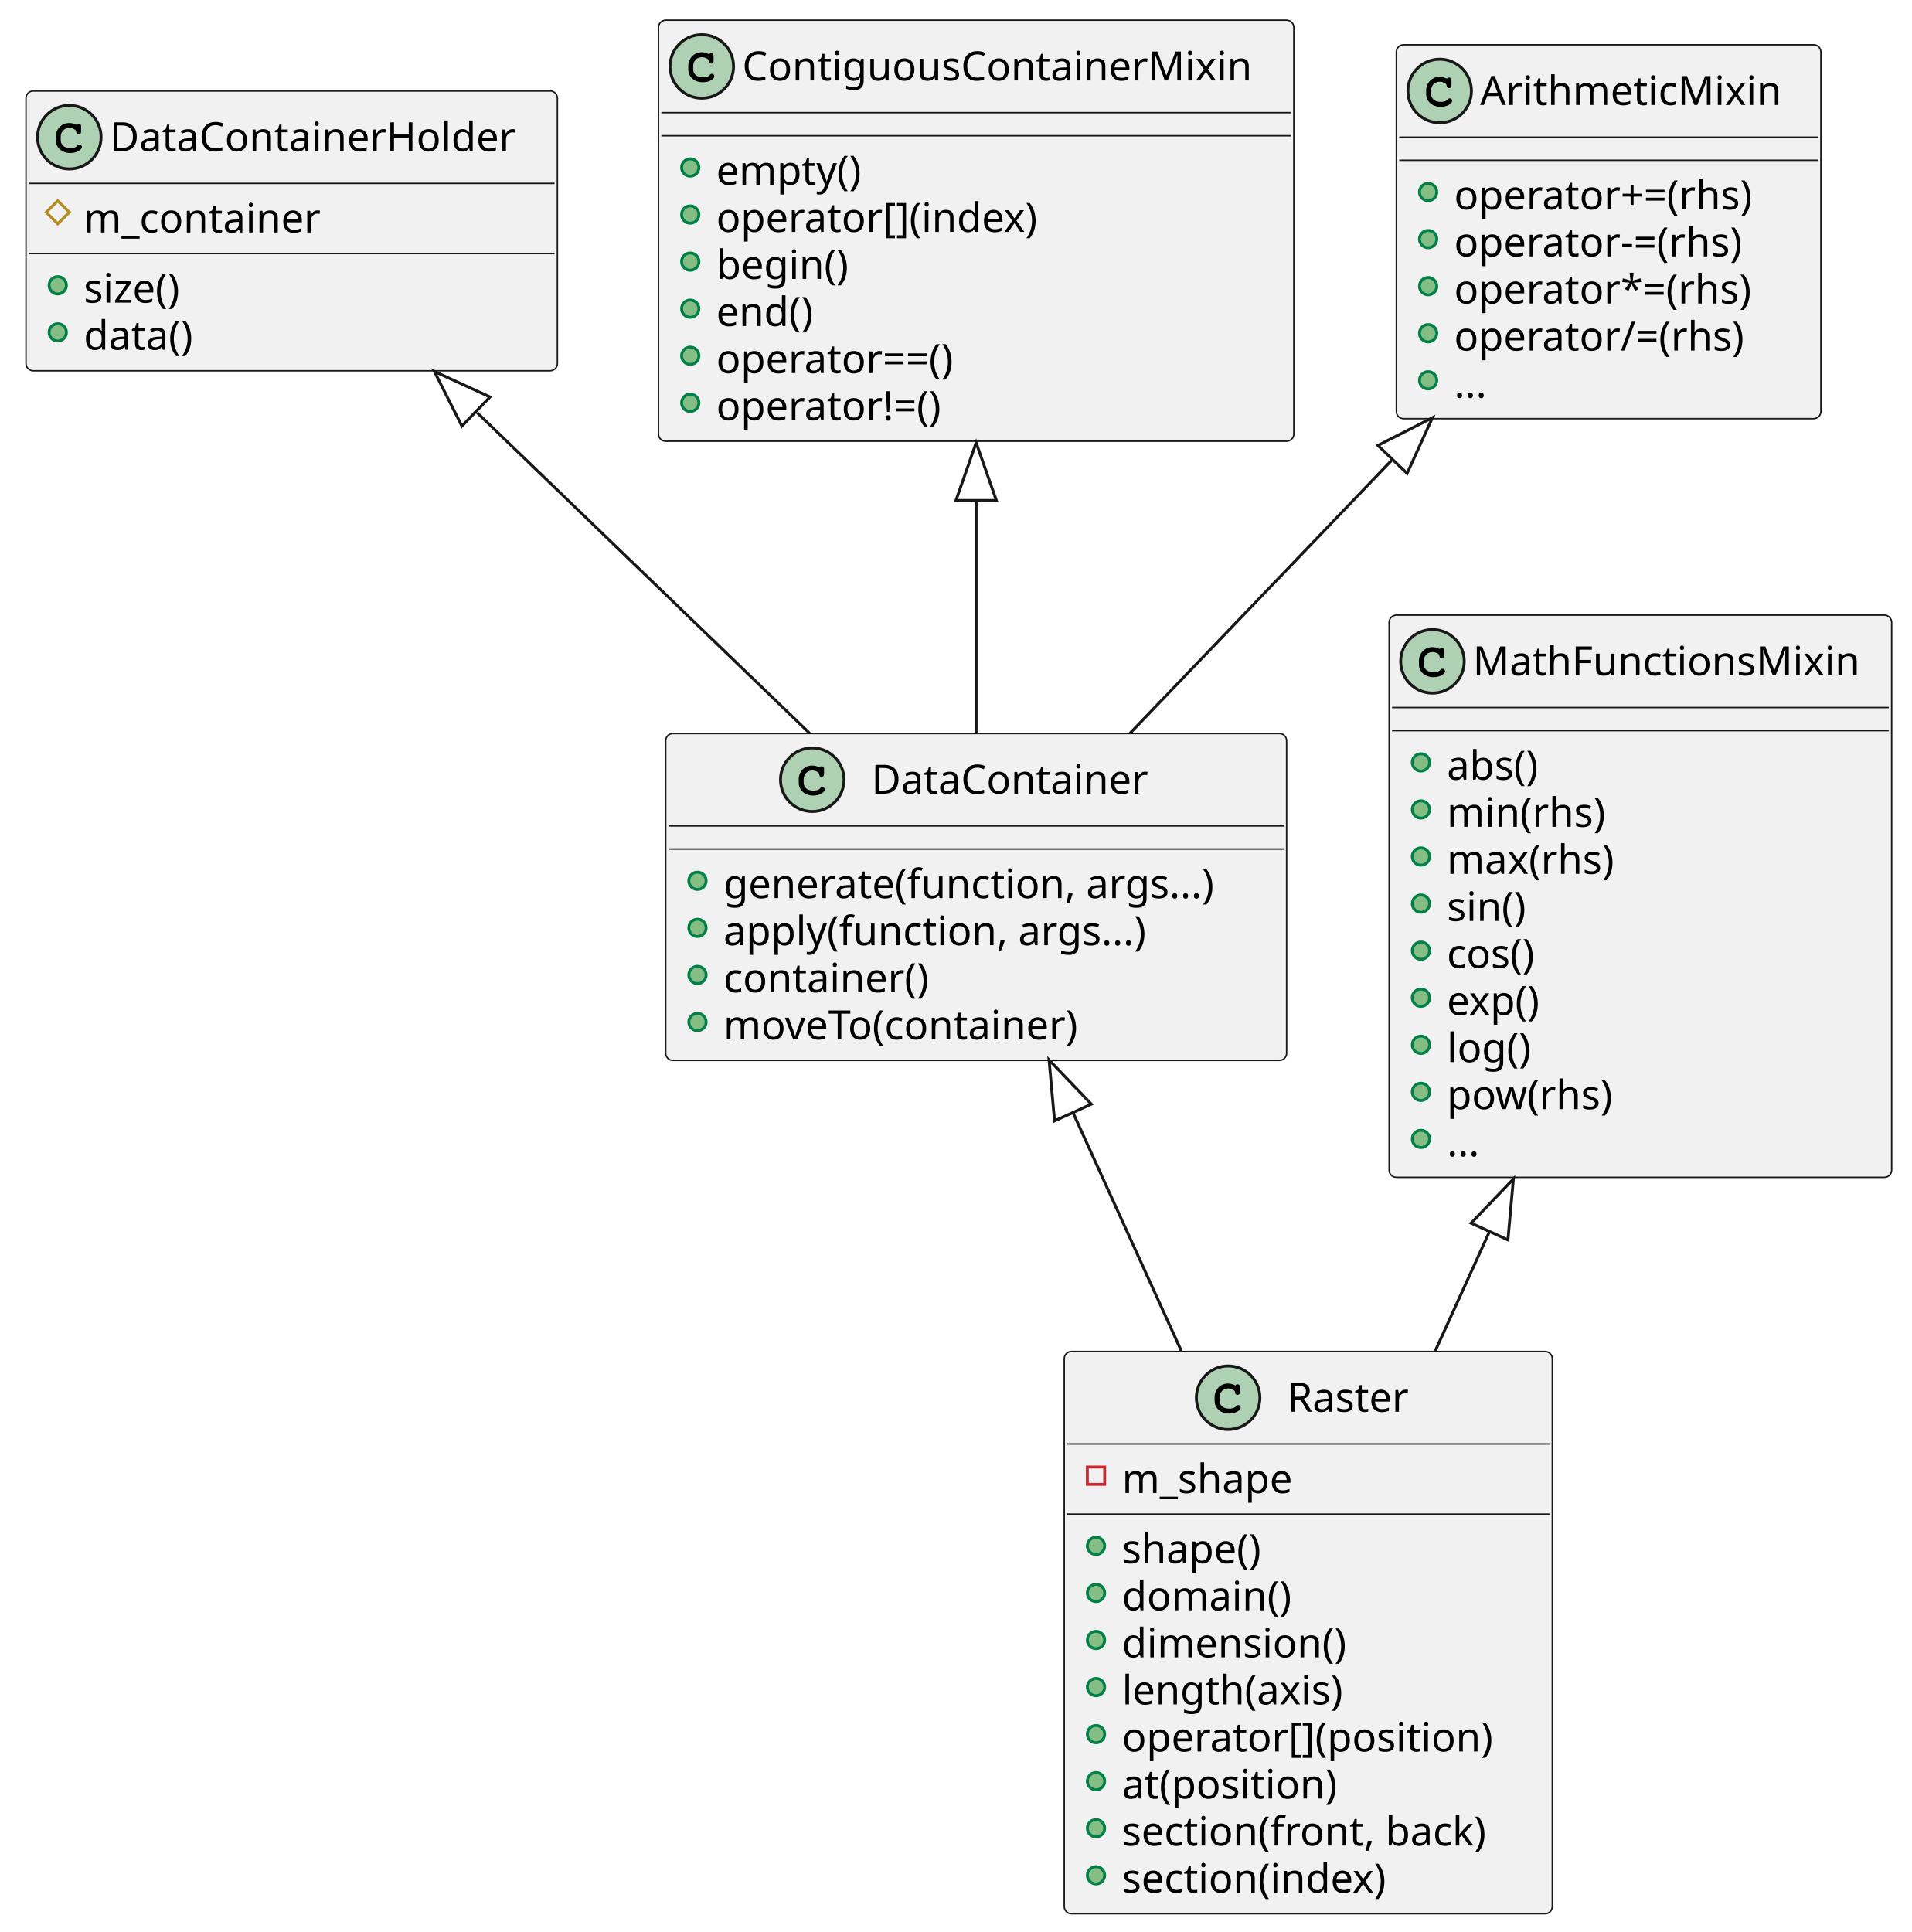
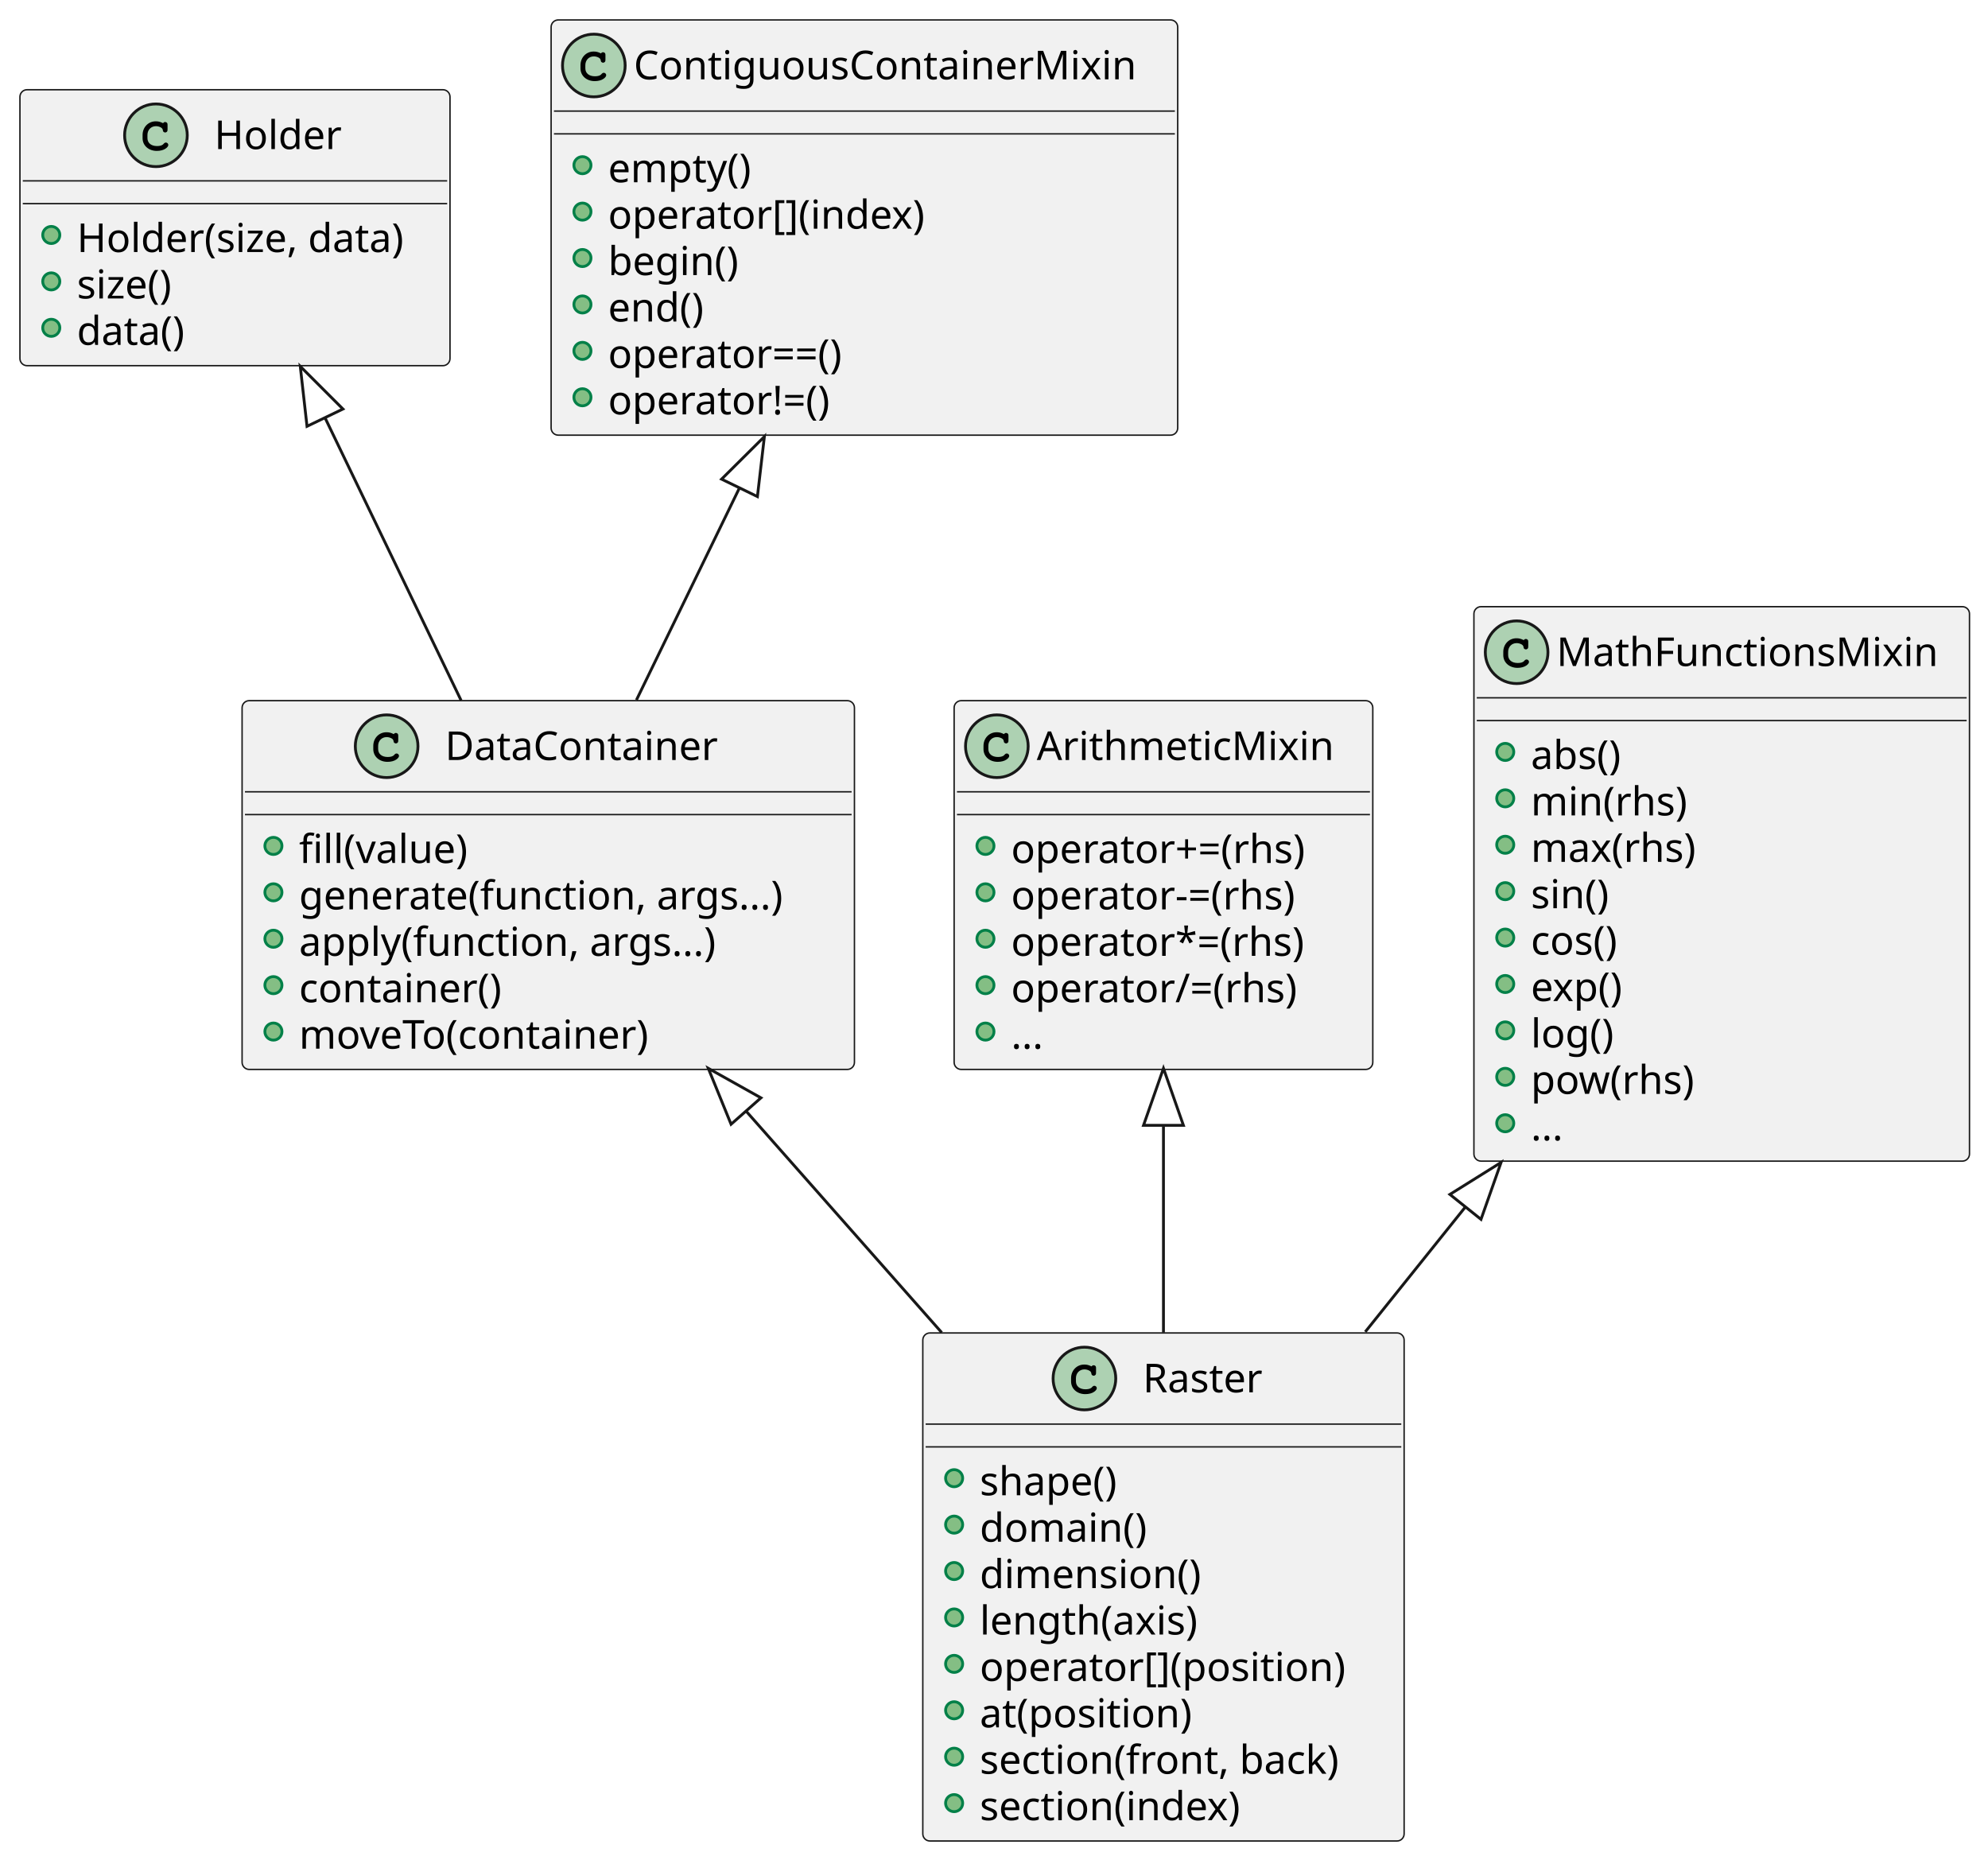
- <svg xmlns="http://www.w3.org/2000/svg" contentStyleType="text/css" height="669px" preserveAspectRatio="none" style="width:662px;height:669px;background:#FFFFFF;" version="1.1" viewBox="0 0 662 669" width="662px" zoomAndPan="magnify">
+ <svg xmlns="http://www.w3.org/2000/svg" contentStyleType="text/css" height="653px" preserveAspectRatio="none" style="width:698px;height:653px;background:#FFFFFF;" version="1.1" viewBox="0 0 698 653" width="698px" zoomAndPan="magnify">
  <defs />
  <g>
-     <g id="elem_DataContainerHolder">
-       <rect codeLine="1" fill="#F1F1F1" height="96.891" id="DataContainerHolder" rx="2.5" ry="2.5" style="stroke:#181818;stroke-width:0.5;" width="184" x="9" y="31.5" />
-       <ellipse cx="24" cy="47.5" fill="#ADD1B2" rx="11" ry="11" style="stroke:#181818;stroke-width:1.0;" />
-       <path d="M26.344,43.172 C25.406,42.734 24.812,42.594 23.938,42.594 C21.312,42.594 19.312,44.672 19.312,47.391 L19.312,48.516 C19.312,51.094 21.422,52.984 24.312,52.984 C25.531,52.984 26.688,52.688 27.438,52.141 C28.016,51.734 28.344,51.281 28.344,50.891 C28.344,50.438 27.953,50.047 27.484,50.047 C27.266,50.047 27.062,50.125 26.875,50.312 C26.422,50.797 26.422,50.797 26.234,50.891 C25.812,51.156 25.125,51.281 24.359,51.281 C22.312,51.281 21.016,50.188 21.016,48.484 L21.016,47.391 C21.016,45.609 22.266,44.297 24,44.297 C24.578,44.297 25.188,44.453 25.656,44.703 C26.141,44.984 26.312,45.203 26.406,45.609 C26.469,46.016 26.5,46.141 26.641,46.266 C26.781,46.406 27.016,46.516 27.234,46.516 C27.5,46.516 27.766,46.375 27.938,46.156 C28.047,46 28.078,45.812 28.078,45.391 L28.078,43.969 C28.078,43.531 28.062,43.406 27.969,43.25 C27.812,42.984 27.531,42.844 27.234,42.844 C26.938,42.844 26.734,42.938 26.516,43.25 L26.344,43.172 Z " fill="#000000" />
-       <text fill="#000000" font-family="sans-serif" font-size="14" lengthAdjust="spacing" textLength="152" x="38" y="52.347">DataContainerHolder</text>
-       <line style="stroke:#181818;stroke-width:0.5;" x1="10" x2="192" y1="63.5" y2="63.5" />
-       <polygon fill="none" points="20,69.5,24,73.5,20,77.5,16,73.5" style="stroke:#B38D22;stroke-width:1.0;" />
-       <text fill="#000000" font-family="sans-serif" font-size="14" lengthAdjust="spacing" textLength="90" x="29" y="80.495">m_container</text>
-       <line style="stroke:#181818;stroke-width:0.5;" x1="10" x2="192" y1="87.797" y2="87.797" />
-       <ellipse cx="20" cy="98.797" fill="#84BE84" rx="3" ry="3" style="stroke:#038048;stroke-width:1.0;" />
-       <text fill="#000000" font-family="sans-serif" font-size="14" lengthAdjust="spacing" textLength="38" x="29" y="104.792">size()</text>
-       <ellipse cx="20" cy="115.094" fill="#84BE84" rx="3" ry="3" style="stroke:#038048;stroke-width:1.0;" />
-       <text fill="#000000" font-family="sans-serif" font-size="14" lengthAdjust="spacing" textLength="42" x="29" y="121.089">data()</text>
+     <g id="elem_Holder">
+       <rect codeLine="1" fill="#F1F1F1" height="96.891" id="Holder" rx="2.5" ry="2.5" style="stroke:#181818;stroke-width:0.5;" width="151" x="7" y="31.5" />
+       <ellipse cx="54.75" cy="47.5" fill="#ADD1B2" rx="11" ry="11" style="stroke:#181818;stroke-width:1.0;" />
+       <path d="M57.094,43.172 C56.156,42.734 55.562,42.594 54.688,42.594 C52.062,42.594 50.062,44.672 50.062,47.391 L50.062,48.516 C50.062,51.094 52.172,52.984 55.062,52.984 C56.281,52.984 57.438,52.688 58.188,52.141 C58.766,51.734 59.094,51.281 59.094,50.891 C59.094,50.438 58.703,50.047 58.234,50.047 C58.016,50.047 57.812,50.125 57.625,50.312 C57.172,50.797 57.172,50.797 56.984,50.891 C56.562,51.156 55.875,51.281 55.109,51.281 C53.062,51.281 51.766,50.188 51.766,48.484 L51.766,47.391 C51.766,45.609 53.016,44.297 54.75,44.297 C55.328,44.297 55.938,44.453 56.406,44.703 C56.891,44.984 57.062,45.203 57.156,45.609 C57.219,46.016 57.25,46.141 57.391,46.266 C57.531,46.406 57.766,46.516 57.984,46.516 C58.25,46.516 58.516,46.375 58.688,46.156 C58.797,46 58.828,45.812 58.828,45.391 L58.828,43.969 C58.828,43.531 58.812,43.406 58.719,43.25 C58.562,42.984 58.281,42.844 57.984,42.844 C57.688,42.844 57.484,42.938 57.266,43.25 L57.094,43.172 Z " fill="#000000" />
+       <text fill="#000000" font-family="sans-serif" font-size="14" lengthAdjust="spacing" textLength="47" x="75.25" y="52.347">Holder</text>
+       <line style="stroke:#181818;stroke-width:0.5;" x1="8" x2="157" y1="63.5" y2="63.5" />
+       <line style="stroke:#181818;stroke-width:0.5;" x1="8" x2="157" y1="71.5" y2="71.5" />
+       <ellipse cx="18" cy="82.5" fill="#84BE84" rx="3" ry="3" style="stroke:#038048;stroke-width:1.0;" />
+       <text fill="#000000" font-family="sans-serif" font-size="14" lengthAdjust="spacing" textLength="125" x="27" y="88.495">Holder(size, data)</text>
+       <ellipse cx="18" cy="98.797" fill="#84BE84" rx="3" ry="3" style="stroke:#038048;stroke-width:1.0;" />
+       <text fill="#000000" font-family="sans-serif" font-size="14" lengthAdjust="spacing" textLength="38" x="27" y="104.792">size()</text>
+       <ellipse cx="18" cy="115.094" fill="#84BE84" rx="3" ry="3" style="stroke:#038048;stroke-width:1.0;" />
+       <text fill="#000000" font-family="sans-serif" font-size="14" lengthAdjust="spacing" textLength="42" x="27" y="121.089">data()</text>
    </g>
    <g id="elem_DataContainer">
-       <rect codeLine="7" fill="#F1F1F1" height="113.188" id="DataContainer" rx="2.5" ry="2.5" style="stroke:#181818;stroke-width:0.5;" width="215" x="230.5" y="254" />
-       <ellipse cx="281.25" cy="270" fill="#ADD1B2" rx="11" ry="11" style="stroke:#181818;stroke-width:1.0;" />
-       <path d="M283.594,265.672 C282.656,265.234 282.062,265.094 281.188,265.094 C278.562,265.094 276.562,267.172 276.562,269.891 L276.562,271.016 C276.562,273.594 278.672,275.484 281.562,275.484 C282.781,275.484 283.938,275.188 284.688,274.641 C285.266,274.234 285.594,273.781 285.594,273.391 C285.594,272.938 285.203,272.547 284.734,272.547 C284.516,272.547 284.312,272.625 284.125,272.812 C283.672,273.297 283.672,273.297 283.484,273.391 C283.062,273.656 282.375,273.781 281.609,273.781 C279.562,273.781 278.266,272.688 278.266,270.984 L278.266,269.891 C278.266,268.109 279.516,266.797 281.25,266.797 C281.828,266.797 282.438,266.953 282.906,267.203 C283.391,267.484 283.562,267.703 283.656,268.109 C283.719,268.516 283.75,268.641 283.891,268.766 C284.031,268.906 284.266,269.016 284.484,269.016 C284.75,269.016 285.016,268.875 285.188,268.656 C285.297,268.5 285.328,268.312 285.328,267.891 L285.328,266.469 C285.328,266.031 285.312,265.906 285.219,265.75 C285.062,265.484 284.781,265.344 284.484,265.344 C284.188,265.344 283.984,265.438 283.766,265.75 L283.594,265.672 Z " fill="#000000" />
-       <text fill="#000000" font-family="sans-serif" font-size="14" lengthAdjust="spacing" textLength="105" x="301.75" y="274.847">DataContainer</text>
-       <line style="stroke:#181818;stroke-width:0.5;" x1="231.5" x2="444.5" y1="286" y2="286" />
-       <line style="stroke:#181818;stroke-width:0.5;" x1="231.5" x2="444.5" y1="294" y2="294" />
-       <ellipse cx="241.5" cy="305" fill="#84BE84" rx="3" ry="3" style="stroke:#038048;stroke-width:1.0;" />
-       <text fill="#000000" font-family="sans-serif" font-size="14" lengthAdjust="spacing" textLength="189" x="250.5" y="310.995">generate(function, args...)</text>
-       <ellipse cx="241.5" cy="321.297" fill="#84BE84" rx="3" ry="3" style="stroke:#038048;stroke-width:1.0;" />
-       <text fill="#000000" font-family="sans-serif" font-size="14" lengthAdjust="spacing" textLength="163" x="250.5" y="327.292">apply(function, args...)</text>
-       <ellipse cx="241.5" cy="337.594" fill="#84BE84" rx="3" ry="3" style="stroke:#038048;stroke-width:1.0;" />
-       <text fill="#000000" font-family="sans-serif" font-size="14" lengthAdjust="spacing" textLength="79" x="250.5" y="343.589">container()</text>
-       <ellipse cx="241.5" cy="353.891" fill="#84BE84" rx="3" ry="3" style="stroke:#038048;stroke-width:1.0;" />
-       <text fill="#000000" font-family="sans-serif" font-size="14" lengthAdjust="spacing" textLength="137" x="250.5" y="359.886">moveTo(container)</text>
+       <rect codeLine="7" fill="#F1F1F1" height="129.484" id="DataContainer" rx="2.5" ry="2.5" style="stroke:#181818;stroke-width:0.5;" width="215" x="85" y="246" />
+       <ellipse cx="135.75" cy="262" fill="#ADD1B2" rx="11" ry="11" style="stroke:#181818;stroke-width:1.0;" />
+       <path d="M138.094,257.672 C137.156,257.234 136.562,257.094 135.688,257.094 C133.062,257.094 131.062,259.172 131.062,261.891 L131.062,263.016 C131.062,265.594 133.172,267.484 136.062,267.484 C137.281,267.484 138.438,267.188 139.188,266.641 C139.766,266.234 140.094,265.781 140.094,265.391 C140.094,264.938 139.703,264.547 139.234,264.547 C139.016,264.547 138.812,264.625 138.625,264.812 C138.172,265.297 138.172,265.297 137.984,265.391 C137.562,265.656 136.875,265.781 136.109,265.781 C134.062,265.781 132.766,264.688 132.766,262.984 L132.766,261.891 C132.766,260.109 134.016,258.797 135.75,258.797 C136.328,258.797 136.938,258.953 137.406,259.203 C137.891,259.484 138.062,259.703 138.156,260.109 C138.219,260.516 138.25,260.641 138.391,260.766 C138.531,260.906 138.766,261.016 138.984,261.016 C139.25,261.016 139.516,260.875 139.688,260.656 C139.797,260.5 139.828,260.312 139.828,259.891 L139.828,258.469 C139.828,258.031 139.812,257.906 139.719,257.75 C139.562,257.484 139.281,257.344 138.984,257.344 C138.688,257.344 138.484,257.438 138.266,257.75 L138.094,257.672 Z " fill="#000000" />
+       <text fill="#000000" font-family="sans-serif" font-size="14" lengthAdjust="spacing" textLength="105" x="156.25" y="266.847">DataContainer</text>
+       <line style="stroke:#181818;stroke-width:0.5;" x1="86" x2="299" y1="278" y2="278" />
+       <line style="stroke:#181818;stroke-width:0.5;" x1="86" x2="299" y1="286" y2="286" />
+       <ellipse cx="96" cy="297" fill="#84BE84" rx="3" ry="3" style="stroke:#038048;stroke-width:1.0;" />
+       <text fill="#000000" font-family="sans-serif" font-size="14" lengthAdjust="spacing" textLength="65" x="105" y="302.995">fill(value)</text>
+       <ellipse cx="96" cy="313.297" fill="#84BE84" rx="3" ry="3" style="stroke:#038048;stroke-width:1.0;" />
+       <text fill="#000000" font-family="sans-serif" font-size="14" lengthAdjust="spacing" textLength="189" x="105" y="319.292">generate(function, args...)</text>
+       <ellipse cx="96" cy="329.594" fill="#84BE84" rx="3" ry="3" style="stroke:#038048;stroke-width:1.0;" />
+       <text fill="#000000" font-family="sans-serif" font-size="14" lengthAdjust="spacing" textLength="163" x="105" y="335.589">apply(function, args...)</text>
+       <ellipse cx="96" cy="345.891" fill="#84BE84" rx="3" ry="3" style="stroke:#038048;stroke-width:1.0;" />
+       <text fill="#000000" font-family="sans-serif" font-size="14" lengthAdjust="spacing" textLength="79" x="105" y="351.886">container()</text>
+       <ellipse cx="96" cy="362.188" fill="#84BE84" rx="3" ry="3" style="stroke:#038048;stroke-width:1.0;" />
+       <text fill="#000000" font-family="sans-serif" font-size="14" lengthAdjust="spacing" textLength="137" x="105" y="368.183">moveTo(container)</text>
    </g>
    <g id="elem_Raster">
-       <rect codeLine="14" fill="#F1F1F1" height="194.672" id="Raster" rx="2.5" ry="2.5" style="stroke:#181818;stroke-width:0.5;" width="169" x="368.5" y="468" />
-       <ellipse cx="425.25" cy="484" fill="#ADD1B2" rx="11" ry="11" style="stroke:#181818;stroke-width:1.0;" />
-       <path d="M427.594,479.672 C426.656,479.234 426.062,479.094 425.188,479.094 C422.562,479.094 420.562,481.172 420.562,483.891 L420.562,485.016 C420.562,487.594 422.672,489.484 425.562,489.484 C426.781,489.484 427.938,489.188 428.688,488.641 C429.266,488.234 429.594,487.781 429.594,487.391 C429.594,486.938 429.203,486.547 428.734,486.547 C428.516,486.547 428.312,486.625 428.125,486.812 C427.672,487.297 427.672,487.297 427.484,487.391 C427.062,487.656 426.375,487.781 425.609,487.781 C423.562,487.781 422.266,486.688 422.266,484.984 L422.266,483.891 C422.266,482.109 423.516,480.797 425.25,480.797 C425.828,480.797 426.438,480.953 426.906,481.203 C427.391,481.484 427.562,481.703 427.656,482.109 C427.719,482.516 427.75,482.641 427.891,482.766 C428.031,482.906 428.266,483.016 428.484,483.016 C428.75,483.016 429.016,482.875 429.188,482.656 C429.297,482.5 429.328,482.312 429.328,481.891 L429.328,480.469 C429.328,480.031 429.312,479.906 429.219,479.75 C429.062,479.484 428.781,479.344 428.484,479.344 C428.188,479.344 427.984,479.438 427.766,479.75 L427.594,479.672 Z " fill="#000000" />
-       <text fill="#000000" font-family="sans-serif" font-size="14" lengthAdjust="spacing" textLength="47" x="445.75" y="488.847">Raster</text>
-       <line style="stroke:#181818;stroke-width:0.5;" x1="369.5" x2="536.5" y1="500" y2="500" />
-       <rect fill="none" height="6" style="stroke:#C82930;stroke-width:1.0;" width="6" x="376.5" y="508" />
-       <text fill="#000000" font-family="sans-serif" font-size="14" lengthAdjust="spacing" textLength="64" x="388.5" y="516.995">m_shape</text>
-       <line style="stroke:#181818;stroke-width:0.5;" x1="369.5" x2="536.5" y1="524.297" y2="524.297" />
-       <ellipse cx="379.5" cy="535.297" fill="#84BE84" rx="3" ry="3" style="stroke:#038048;stroke-width:1.0;" />
-       <text fill="#000000" font-family="sans-serif" font-size="14" lengthAdjust="spacing" textLength="53" x="388.5" y="541.292">shape()</text>
-       <ellipse cx="379.5" cy="551.594" fill="#84BE84" rx="3" ry="3" style="stroke:#038048;stroke-width:1.0;" />
-       <text fill="#000000" font-family="sans-serif" font-size="14" lengthAdjust="spacing" textLength="63" x="388.5" y="557.589">domain()</text>
-       <ellipse cx="379.5" cy="567.891" fill="#84BE84" rx="3" ry="3" style="stroke:#038048;stroke-width:1.0;" />
-       <text fill="#000000" font-family="sans-serif" font-size="14" lengthAdjust="spacing" textLength="84" x="388.5" y="573.886">dimension()</text>
-       <ellipse cx="379.5" cy="584.188" fill="#84BE84" rx="3" ry="3" style="stroke:#038048;stroke-width:1.0;" />
-       <text fill="#000000" font-family="sans-serif" font-size="14" lengthAdjust="spacing" textLength="84" x="388.5" y="590.183">length(axis)</text>
-       <ellipse cx="379.5" cy="600.484" fill="#84BE84" rx="3" ry="3" style="stroke:#038048;stroke-width:1.0;" />
-       <text fill="#000000" font-family="sans-serif" font-size="14" lengthAdjust="spacing" textLength="143" x="388.5" y="606.48">operator[](position)</text>
-       <ellipse cx="379.5" cy="616.781" fill="#84BE84" rx="3" ry="3" style="stroke:#038048;stroke-width:1.0;" />
-       <text fill="#000000" font-family="sans-serif" font-size="14" lengthAdjust="spacing" textLength="84" x="388.5" y="622.776">at(position)</text>
-       <ellipse cx="379.5" cy="633.078" fill="#84BE84" rx="3" ry="3" style="stroke:#038048;stroke-width:1.0;" />
-       <text fill="#000000" font-family="sans-serif" font-size="14" lengthAdjust="spacing" textLength="143" x="388.5" y="639.073">section(front, back)</text>
-       <ellipse cx="379.5" cy="649.375" fill="#84BE84" rx="3" ry="3" style="stroke:#038048;stroke-width:1.0;" />
-       <text fill="#000000" font-family="sans-serif" font-size="14" lengthAdjust="spacing" textLength="102" x="388.5" y="655.37">section(index)</text>
+       <rect codeLine="15" fill="#F1F1F1" height="178.375" id="Raster" rx="2.5" ry="2.5" style="stroke:#181818;stroke-width:0.5;" width="169" x="324" y="468" />
+       <ellipse cx="380.75" cy="484" fill="#ADD1B2" rx="11" ry="11" style="stroke:#181818;stroke-width:1.0;" />
+       <path d="M383.094,479.672 C382.156,479.234 381.562,479.094 380.688,479.094 C378.062,479.094 376.062,481.172 376.062,483.891 L376.062,485.016 C376.062,487.594 378.172,489.484 381.062,489.484 C382.281,489.484 383.438,489.188 384.188,488.641 C384.766,488.234 385.094,487.781 385.094,487.391 C385.094,486.938 384.703,486.547 384.234,486.547 C384.016,486.547 383.812,486.625 383.625,486.812 C383.172,487.297 383.172,487.297 382.984,487.391 C382.562,487.656 381.875,487.781 381.109,487.781 C379.062,487.781 377.766,486.688 377.766,484.984 L377.766,483.891 C377.766,482.109 379.016,480.797 380.75,480.797 C381.328,480.797 381.938,480.953 382.406,481.203 C382.891,481.484 383.062,481.703 383.156,482.109 C383.219,482.516 383.25,482.641 383.391,482.766 C383.531,482.906 383.766,483.016 383.984,483.016 C384.25,483.016 384.516,482.875 384.688,482.656 C384.797,482.5 384.828,482.312 384.828,481.891 L384.828,480.469 C384.828,480.031 384.812,479.906 384.719,479.75 C384.562,479.484 384.281,479.344 383.984,479.344 C383.688,479.344 383.484,479.438 383.266,479.75 L383.094,479.672 Z " fill="#000000" />
+       <text fill="#000000" font-family="sans-serif" font-size="14" lengthAdjust="spacing" textLength="47" x="401.25" y="488.847">Raster</text>
+       <line style="stroke:#181818;stroke-width:0.5;" x1="325" x2="492" y1="500" y2="500" />
+       <line style="stroke:#181818;stroke-width:0.5;" x1="325" x2="492" y1="508" y2="508" />
+       <ellipse cx="335" cy="519" fill="#84BE84" rx="3" ry="3" style="stroke:#038048;stroke-width:1.0;" />
+       <text fill="#000000" font-family="sans-serif" font-size="14" lengthAdjust="spacing" textLength="53" x="344" y="524.995">shape()</text>
+       <ellipse cx="335" cy="535.297" fill="#84BE84" rx="3" ry="3" style="stroke:#038048;stroke-width:1.0;" />
+       <text fill="#000000" font-family="sans-serif" font-size="14" lengthAdjust="spacing" textLength="63" x="344" y="541.292">domain()</text>
+       <ellipse cx="335" cy="551.594" fill="#84BE84" rx="3" ry="3" style="stroke:#038048;stroke-width:1.0;" />
+       <text fill="#000000" font-family="sans-serif" font-size="14" lengthAdjust="spacing" textLength="84" x="344" y="557.589">dimension()</text>
+       <ellipse cx="335" cy="567.891" fill="#84BE84" rx="3" ry="3" style="stroke:#038048;stroke-width:1.0;" />
+       <text fill="#000000" font-family="sans-serif" font-size="14" lengthAdjust="spacing" textLength="84" x="344" y="573.886">length(axis)</text>
+       <ellipse cx="335" cy="584.188" fill="#84BE84" rx="3" ry="3" style="stroke:#038048;stroke-width:1.0;" />
+       <text fill="#000000" font-family="sans-serif" font-size="14" lengthAdjust="spacing" textLength="143" x="344" y="590.183">operator[](position)</text>
+       <ellipse cx="335" cy="600.484" fill="#84BE84" rx="3" ry="3" style="stroke:#038048;stroke-width:1.0;" />
+       <text fill="#000000" font-family="sans-serif" font-size="14" lengthAdjust="spacing" textLength="84" x="344" y="606.48">at(position)</text>
+       <ellipse cx="335" cy="616.781" fill="#84BE84" rx="3" ry="3" style="stroke:#038048;stroke-width:1.0;" />
+       <text fill="#000000" font-family="sans-serif" font-size="14" lengthAdjust="spacing" textLength="143" x="344" y="622.776">section(front, back)</text>
+       <ellipse cx="335" cy="633.078" fill="#84BE84" rx="3" ry="3" style="stroke:#038048;stroke-width:1.0;" />
+       <text fill="#000000" font-family="sans-serif" font-size="14" lengthAdjust="spacing" textLength="102" x="344" y="639.073">section(index)</text>
    </g>
    <g id="elem_ContiguousContainerMixin">
-       <rect codeLine="26" fill="#F1F1F1" height="145.781" id="ContiguousContainerMixin" rx="2.5" ry="2.5" style="stroke:#181818;stroke-width:0.5;" width="220" x="228" y="7" />
-       <ellipse cx="243" cy="23" fill="#ADD1B2" rx="11" ry="11" style="stroke:#181818;stroke-width:1.0;" />
-       <path d="M245.344,18.672 C244.406,18.234 243.812,18.094 242.938,18.094 C240.312,18.094 238.312,20.172 238.312,22.891 L238.312,24.016 C238.312,26.594 240.422,28.484 243.312,28.484 C244.531,28.484 245.688,28.188 246.438,27.641 C247.016,27.234 247.344,26.781 247.344,26.391 C247.344,25.938 246.953,25.547 246.484,25.547 C246.266,25.547 246.062,25.625 245.875,25.812 C245.422,26.297 245.422,26.297 245.234,26.391 C244.812,26.656 244.125,26.781 243.359,26.781 C241.312,26.781 240.016,25.688 240.016,23.984 L240.016,22.891 C240.016,21.109 241.266,19.797 243,19.797 C243.578,19.797 244.188,19.953 244.656,20.203 C245.141,20.484 245.312,20.703 245.406,21.109 C245.469,21.516 245.5,21.641 245.641,21.766 C245.781,21.906 246.016,22.016 246.234,22.016 C246.5,22.016 246.766,21.875 246.938,21.656 C247.047,21.5 247.078,21.312 247.078,20.891 L247.078,19.469 C247.078,19.031 247.062,18.906 246.969,18.75 C246.812,18.484 246.531,18.344 246.234,18.344 C245.938,18.344 245.734,18.438 245.516,18.75 L245.344,18.672 Z " fill="#000000" />
-       <text fill="#000000" font-family="sans-serif" font-size="14" lengthAdjust="spacing" textLength="188" x="257" y="27.847">ContiguousContainerMixin</text>
-       <line style="stroke:#181818;stroke-width:0.5;" x1="229" x2="447" y1="39" y2="39" />
-       <line style="stroke:#181818;stroke-width:0.5;" x1="229" x2="447" y1="47" y2="47" />
-       <ellipse cx="239" cy="58" fill="#84BE84" rx="3" ry="3" style="stroke:#038048;stroke-width:1.0;" />
-       <text fill="#000000" font-family="sans-serif" font-size="14" lengthAdjust="spacing" textLength="58" x="248" y="63.995">empty()</text>
-       <ellipse cx="239" cy="74.297" fill="#84BE84" rx="3" ry="3" style="stroke:#038048;stroke-width:1.0;" />
-       <text fill="#000000" font-family="sans-serif" font-size="14" lengthAdjust="spacing" textLength="123" x="248" y="80.292">operator[](index)</text>
-       <ellipse cx="239" cy="90.594" fill="#84BE84" rx="3" ry="3" style="stroke:#038048;stroke-width:1.0;" />
-       <text fill="#000000" font-family="sans-serif" font-size="14" lengthAdjust="spacing" textLength="51" x="248" y="96.589">begin()</text>
-       <ellipse cx="239" cy="106.891" fill="#84BE84" rx="3" ry="3" style="stroke:#038048;stroke-width:1.0;" />
-       <text fill="#000000" font-family="sans-serif" font-size="14" lengthAdjust="spacing" textLength="37" x="248" y="112.886">end()</text>
-       <ellipse cx="239" cy="123.188" fill="#84BE84" rx="3" ry="3" style="stroke:#038048;stroke-width:1.0;" />
-       <text fill="#000000" font-family="sans-serif" font-size="14" lengthAdjust="spacing" textLength="96" x="248" y="129.183">operator==()</text>
-       <ellipse cx="239" cy="139.484" fill="#84BE84" rx="3" ry="3" style="stroke:#038048;stroke-width:1.0;" />
-       <text fill="#000000" font-family="sans-serif" font-size="14" lengthAdjust="spacing" textLength="90" x="248" y="145.48">operator!=()</text>
+       <rect codeLine="26" fill="#F1F1F1" height="145.781" id="ContiguousContainerMixin" rx="2.5" ry="2.5" style="stroke:#181818;stroke-width:0.5;" width="220" x="193.5" y="7" />
+       <ellipse cx="208.5" cy="23" fill="#ADD1B2" rx="11" ry="11" style="stroke:#181818;stroke-width:1.0;" />
+       <path d="M210.844,18.672 C209.906,18.234 209.312,18.094 208.438,18.094 C205.812,18.094 203.812,20.172 203.812,22.891 L203.812,24.016 C203.812,26.594 205.922,28.484 208.812,28.484 C210.031,28.484 211.188,28.188 211.938,27.641 C212.516,27.234 212.844,26.781 212.844,26.391 C212.844,25.938 212.453,25.547 211.984,25.547 C211.766,25.547 211.562,25.625 211.375,25.812 C210.922,26.297 210.922,26.297 210.734,26.391 C210.312,26.656 209.625,26.781 208.859,26.781 C206.812,26.781 205.516,25.688 205.516,23.984 L205.516,22.891 C205.516,21.109 206.766,19.797 208.5,19.797 C209.078,19.797 209.688,19.953 210.156,20.203 C210.641,20.484 210.812,20.703 210.906,21.109 C210.969,21.516 211,21.641 211.141,21.766 C211.281,21.906 211.516,22.016 211.734,22.016 C212,22.016 212.266,21.875 212.438,21.656 C212.547,21.5 212.578,21.312 212.578,20.891 L212.578,19.469 C212.578,19.031 212.562,18.906 212.469,18.75 C212.312,18.484 212.031,18.344 211.734,18.344 C211.438,18.344 211.234,18.438 211.016,18.75 L210.844,18.672 Z " fill="#000000" />
+       <text fill="#000000" font-family="sans-serif" font-size="14" lengthAdjust="spacing" textLength="188" x="222.5" y="27.847">ContiguousContainerMixin</text>
+       <line style="stroke:#181818;stroke-width:0.5;" x1="194.5" x2="412.5" y1="39" y2="39" />
+       <line style="stroke:#181818;stroke-width:0.5;" x1="194.5" x2="412.5" y1="47" y2="47" />
+       <ellipse cx="204.5" cy="58" fill="#84BE84" rx="3" ry="3" style="stroke:#038048;stroke-width:1.0;" />
+       <text fill="#000000" font-family="sans-serif" font-size="14" lengthAdjust="spacing" textLength="58" x="213.5" y="63.995">empty()</text>
+       <ellipse cx="204.5" cy="74.297" fill="#84BE84" rx="3" ry="3" style="stroke:#038048;stroke-width:1.0;" />
+       <text fill="#000000" font-family="sans-serif" font-size="14" lengthAdjust="spacing" textLength="123" x="213.5" y="80.292">operator[](index)</text>
+       <ellipse cx="204.5" cy="90.594" fill="#84BE84" rx="3" ry="3" style="stroke:#038048;stroke-width:1.0;" />
+       <text fill="#000000" font-family="sans-serif" font-size="14" lengthAdjust="spacing" textLength="51" x="213.5" y="96.589">begin()</text>
+       <ellipse cx="204.5" cy="106.891" fill="#84BE84" rx="3" ry="3" style="stroke:#038048;stroke-width:1.0;" />
+       <text fill="#000000" font-family="sans-serif" font-size="14" lengthAdjust="spacing" textLength="37" x="213.5" y="112.886">end()</text>
+       <ellipse cx="204.5" cy="123.188" fill="#84BE84" rx="3" ry="3" style="stroke:#038048;stroke-width:1.0;" />
+       <text fill="#000000" font-family="sans-serif" font-size="14" lengthAdjust="spacing" textLength="96" x="213.5" y="129.183">operator==()</text>
+       <ellipse cx="204.5" cy="139.484" fill="#84BE84" rx="3" ry="3" style="stroke:#038048;stroke-width:1.0;" />
+       <text fill="#000000" font-family="sans-serif" font-size="14" lengthAdjust="spacing" textLength="90" x="213.5" y="145.48">operator!=()</text>
    </g>
    <g id="elem_ArithmeticMixin">
-       <rect codeLine="35" fill="#F1F1F1" height="129.484" id="ArithmeticMixin" rx="2.5" ry="2.5" style="stroke:#181818;stroke-width:0.5;" width="147" x="483.5" y="15.5" />
-       <ellipse cx="498.5" cy="31.5" fill="#ADD1B2" rx="11" ry="11" style="stroke:#181818;stroke-width:1.0;" />
-       <path d="M500.844,27.172 C499.906,26.734 499.312,26.594 498.438,26.594 C495.812,26.594 493.812,28.672 493.812,31.391 L493.812,32.516 C493.812,35.094 495.922,36.984 498.812,36.984 C500.031,36.984 501.188,36.688 501.938,36.141 C502.516,35.734 502.844,35.281 502.844,34.891 C502.844,34.438 502.453,34.047 501.984,34.047 C501.766,34.047 501.562,34.125 501.375,34.312 C500.922,34.797 500.922,34.797 500.734,34.891 C500.312,35.156 499.625,35.281 498.859,35.281 C496.812,35.281 495.516,34.188 495.516,32.484 L495.516,31.391 C495.516,29.609 496.766,28.297 498.5,28.297 C499.078,28.297 499.688,28.453 500.156,28.703 C500.641,28.984 500.812,29.203 500.906,29.609 C500.969,30.016 501,30.141 501.141,30.266 C501.281,30.406 501.516,30.516 501.734,30.516 C502,30.516 502.266,30.375 502.438,30.156 C502.547,30 502.578,29.812 502.578,29.391 L502.578,27.969 C502.578,27.531 502.562,27.406 502.469,27.25 C502.312,26.984 502.031,26.844 501.734,26.844 C501.438,26.844 501.234,26.938 501.016,27.25 L500.844,27.172 Z " fill="#000000" />
-       <text fill="#000000" font-family="sans-serif" font-size="14" lengthAdjust="spacing" textLength="115" x="512.5" y="36.347">ArithmeticMixin</text>
-       <line style="stroke:#181818;stroke-width:0.5;" x1="484.5" x2="629.5" y1="47.5" y2="47.5" />
-       <line style="stroke:#181818;stroke-width:0.5;" x1="484.5" x2="629.5" y1="55.5" y2="55.5" />
-       <ellipse cx="494.5" cy="66.5" fill="#84BE84" rx="3" ry="3" style="stroke:#038048;stroke-width:1.0;" />
-       <text fill="#000000" font-family="sans-serif" font-size="14" lengthAdjust="spacing" textLength="118" x="503.5" y="72.495">operator+=(rhs)</text>
-       <ellipse cx="494.5" cy="82.797" fill="#84BE84" rx="3" ry="3" style="stroke:#038048;stroke-width:1.0;" />
-       <text fill="#000000" font-family="sans-serif" font-size="14" lengthAdjust="spacing" textLength="113" x="503.5" y="88.792">operator-=(rhs)</text>
-       <ellipse cx="494.5" cy="99.094" fill="#84BE84" rx="3" ry="3" style="stroke:#038048;stroke-width:1.0;" />
-       <text fill="#000000" font-family="sans-serif" font-size="14" lengthAdjust="spacing" textLength="114" x="503.5" y="105.089">operator*=(rhs)</text>
-       <ellipse cx="494.5" cy="115.391" fill="#84BE84" rx="3" ry="3" style="stroke:#038048;stroke-width:1.0;" />
-       <text fill="#000000" font-family="sans-serif" font-size="14" lengthAdjust="spacing" textLength="112" x="503.5" y="121.386">operator/=(rhs)</text>
-       <ellipse cx="494.5" cy="131.688" fill="#84BE84" rx="3" ry="3" style="stroke:#038048;stroke-width:1.0;" />
-       <text fill="#000000" font-family="sans-serif" font-size="14" lengthAdjust="spacing" textLength="15" x="503.5" y="137.683">...</text>
+       <rect codeLine="35" fill="#F1F1F1" height="129.484" id="ArithmeticMixin" rx="2.5" ry="2.5" style="stroke:#181818;stroke-width:0.5;" width="147" x="335" y="246" />
+       <ellipse cx="350" cy="262" fill="#ADD1B2" rx="11" ry="11" style="stroke:#181818;stroke-width:1.0;" />
+       <path d="M352.344,257.672 C351.406,257.234 350.812,257.094 349.938,257.094 C347.312,257.094 345.312,259.172 345.312,261.891 L345.312,263.016 C345.312,265.594 347.422,267.484 350.312,267.484 C351.531,267.484 352.688,267.188 353.438,266.641 C354.016,266.234 354.344,265.781 354.344,265.391 C354.344,264.938 353.953,264.547 353.484,264.547 C353.266,264.547 353.062,264.625 352.875,264.812 C352.422,265.297 352.422,265.297 352.234,265.391 C351.812,265.656 351.125,265.781 350.359,265.781 C348.312,265.781 347.016,264.688 347.016,262.984 L347.016,261.891 C347.016,260.109 348.266,258.797 350,258.797 C350.578,258.797 351.188,258.953 351.656,259.203 C352.141,259.484 352.312,259.703 352.406,260.109 C352.469,260.516 352.5,260.641 352.641,260.766 C352.781,260.906 353.016,261.016 353.234,261.016 C353.5,261.016 353.766,260.875 353.938,260.656 C354.047,260.5 354.078,260.312 354.078,259.891 L354.078,258.469 C354.078,258.031 354.062,257.906 353.969,257.75 C353.812,257.484 353.531,257.344 353.234,257.344 C352.938,257.344 352.734,257.438 352.516,257.75 L352.344,257.672 Z " fill="#000000" />
+       <text fill="#000000" font-family="sans-serif" font-size="14" lengthAdjust="spacing" textLength="115" x="364" y="266.847">ArithmeticMixin</text>
+       <line style="stroke:#181818;stroke-width:0.5;" x1="336" x2="481" y1="278" y2="278" />
+       <line style="stroke:#181818;stroke-width:0.5;" x1="336" x2="481" y1="286" y2="286" />
+       <ellipse cx="346" cy="297" fill="#84BE84" rx="3" ry="3" style="stroke:#038048;stroke-width:1.0;" />
+       <text fill="#000000" font-family="sans-serif" font-size="14" lengthAdjust="spacing" textLength="118" x="355" y="302.995">operator+=(rhs)</text>
+       <ellipse cx="346" cy="313.297" fill="#84BE84" rx="3" ry="3" style="stroke:#038048;stroke-width:1.0;" />
+       <text fill="#000000" font-family="sans-serif" font-size="14" lengthAdjust="spacing" textLength="113" x="355" y="319.292">operator-=(rhs)</text>
+       <ellipse cx="346" cy="329.594" fill="#84BE84" rx="3" ry="3" style="stroke:#038048;stroke-width:1.0;" />
+       <text fill="#000000" font-family="sans-serif" font-size="14" lengthAdjust="spacing" textLength="114" x="355" y="335.589">operator*=(rhs)</text>
+       <ellipse cx="346" cy="345.891" fill="#84BE84" rx="3" ry="3" style="stroke:#038048;stroke-width:1.0;" />
+       <text fill="#000000" font-family="sans-serif" font-size="14" lengthAdjust="spacing" textLength="112" x="355" y="351.886">operator/=(rhs)</text>
+       <ellipse cx="346" cy="362.188" fill="#84BE84" rx="3" ry="3" style="stroke:#038048;stroke-width:1.0;" />
+       <text fill="#000000" font-family="sans-serif" font-size="14" lengthAdjust="spacing" textLength="15" x="355" y="368.183">...</text>
    </g>
    <g id="elem_MathFunctionsMixin">
-       <rect codeLine="43" fill="#F1F1F1" height="194.672" id="MathFunctionsMixin" rx="2.5" ry="2.5" style="stroke:#181818;stroke-width:0.5;" width="174" x="481" y="213" />
-       <ellipse cx="496" cy="229" fill="#ADD1B2" rx="11" ry="11" style="stroke:#181818;stroke-width:1.0;" />
-       <path d="M498.344,224.672 C497.406,224.234 496.812,224.094 495.938,224.094 C493.312,224.094 491.312,226.172 491.312,228.891 L491.312,230.016 C491.312,232.594 493.422,234.484 496.312,234.484 C497.531,234.484 498.688,234.188 499.438,233.641 C500.016,233.234 500.344,232.781 500.344,232.391 C500.344,231.938 499.953,231.547 499.484,231.547 C499.266,231.547 499.062,231.625 498.875,231.812 C498.422,232.297 498.422,232.297 498.234,232.391 C497.812,232.656 497.125,232.781 496.359,232.781 C494.312,232.781 493.016,231.688 493.016,229.984 L493.016,228.891 C493.016,227.109 494.266,225.797 496,225.797 C496.578,225.797 497.188,225.953 497.656,226.203 C498.141,226.484 498.312,226.703 498.406,227.109 C498.469,227.516 498.5,227.641 498.641,227.766 C498.781,227.906 499.016,228.016 499.234,228.016 C499.5,228.016 499.766,227.875 499.938,227.656 C500.047,227.5 500.078,227.312 500.078,226.891 L500.078,225.469 C500.078,225.031 500.062,224.906 499.969,224.75 C499.812,224.484 499.531,224.344 499.234,224.344 C498.938,224.344 498.734,224.438 498.516,224.75 L498.344,224.672 Z " fill="#000000" />
-       <text fill="#000000" font-family="sans-serif" font-size="14" lengthAdjust="spacing" textLength="142" x="510" y="233.847">MathFunctionsMixin</text>
-       <line style="stroke:#181818;stroke-width:0.5;" x1="482" x2="654" y1="245" y2="245" />
-       <line style="stroke:#181818;stroke-width:0.5;" x1="482" x2="654" y1="253" y2="253" />
-       <ellipse cx="492" cy="264" fill="#84BE84" rx="3" ry="3" style="stroke:#038048;stroke-width:1.0;" />
-       <text fill="#000000" font-family="sans-serif" font-size="14" lengthAdjust="spacing" textLength="35" x="501" y="269.995">abs()</text>
-       <ellipse cx="492" cy="280.297" fill="#84BE84" rx="3" ry="3" style="stroke:#038048;stroke-width:1.0;" />
-       <text fill="#000000" font-family="sans-serif" font-size="14" lengthAdjust="spacing" textLength="59" x="501" y="286.292">min(rhs)</text>
-       <ellipse cx="492" cy="296.594" fill="#84BE84" rx="3" ry="3" style="stroke:#038048;stroke-width:1.0;" />
-       <text fill="#000000" font-family="sans-serif" font-size="14" lengthAdjust="spacing" textLength="62" x="501" y="302.589">max(rhs)</text>
-       <ellipse cx="492" cy="312.891" fill="#84BE84" rx="3" ry="3" style="stroke:#038048;stroke-width:1.0;" />
-       <text fill="#000000" font-family="sans-serif" font-size="14" lengthAdjust="spacing" textLength="30" x="501" y="318.886">sin()</text>
-       <ellipse cx="492" cy="329.188" fill="#84BE84" rx="3" ry="3" style="stroke:#038048;stroke-width:1.0;" />
-       <text fill="#000000" font-family="sans-serif" font-size="14" lengthAdjust="spacing" textLength="34" x="501" y="335.183">cos()</text>
-       <ellipse cx="492" cy="345.484" fill="#84BE84" rx="3" ry="3" style="stroke:#038048;stroke-width:1.0;" />
-       <text fill="#000000" font-family="sans-serif" font-size="14" lengthAdjust="spacing" textLength="37" x="501" y="351.479">exp()</text>
-       <ellipse cx="492" cy="361.781" fill="#84BE84" rx="3" ry="3" style="stroke:#038048;stroke-width:1.0;" />
-       <text fill="#000000" font-family="sans-serif" font-size="14" lengthAdjust="spacing" textLength="32" x="501" y="367.776">log()</text>
-       <ellipse cx="492" cy="378.078" fill="#84BE84" rx="3" ry="3" style="stroke:#038048;stroke-width:1.0;" />
-       <text fill="#000000" font-family="sans-serif" font-size="14" lengthAdjust="spacing" textLength="62" x="501" y="384.073">pow(rhs)</text>
-       <ellipse cx="492" cy="394.375" fill="#84BE84" rx="3" ry="3" style="stroke:#038048;stroke-width:1.0;" />
-       <text fill="#000000" font-family="sans-serif" font-size="14" lengthAdjust="spacing" textLength="15" x="501" y="400.37">...</text>
+       <rect codeLine="43" fill="#F1F1F1" height="194.672" id="MathFunctionsMixin" rx="2.5" ry="2.5" style="stroke:#181818;stroke-width:0.5;" width="174" x="517.5" y="213" />
+       <ellipse cx="532.5" cy="229" fill="#ADD1B2" rx="11" ry="11" style="stroke:#181818;stroke-width:1.0;" />
+       <path d="M534.844,224.672 C533.906,224.234 533.312,224.094 532.438,224.094 C529.812,224.094 527.812,226.172 527.812,228.891 L527.812,230.016 C527.812,232.594 529.922,234.484 532.812,234.484 C534.031,234.484 535.188,234.188 535.938,233.641 C536.516,233.234 536.844,232.781 536.844,232.391 C536.844,231.938 536.453,231.547 535.984,231.547 C535.766,231.547 535.562,231.625 535.375,231.812 C534.922,232.297 534.922,232.297 534.734,232.391 C534.312,232.656 533.625,232.781 532.859,232.781 C530.812,232.781 529.516,231.688 529.516,229.984 L529.516,228.891 C529.516,227.109 530.766,225.797 532.5,225.797 C533.078,225.797 533.688,225.953 534.156,226.203 C534.641,226.484 534.812,226.703 534.906,227.109 C534.969,227.516 535,227.641 535.141,227.766 C535.281,227.906 535.516,228.016 535.734,228.016 C536,228.016 536.266,227.875 536.438,227.656 C536.547,227.5 536.578,227.312 536.578,226.891 L536.578,225.469 C536.578,225.031 536.562,224.906 536.469,224.75 C536.312,224.484 536.031,224.344 535.734,224.344 C535.438,224.344 535.234,224.438 535.016,224.75 L534.844,224.672 Z " fill="#000000" />
+       <text fill="#000000" font-family="sans-serif" font-size="14" lengthAdjust="spacing" textLength="142" x="546.5" y="233.847">MathFunctionsMixin</text>
+       <line style="stroke:#181818;stroke-width:0.5;" x1="518.5" x2="690.5" y1="245" y2="245" />
+       <line style="stroke:#181818;stroke-width:0.5;" x1="518.5" x2="690.5" y1="253" y2="253" />
+       <ellipse cx="528.5" cy="264" fill="#84BE84" rx="3" ry="3" style="stroke:#038048;stroke-width:1.0;" />
+       <text fill="#000000" font-family="sans-serif" font-size="14" lengthAdjust="spacing" textLength="35" x="537.5" y="269.995">abs()</text>
+       <ellipse cx="528.5" cy="280.297" fill="#84BE84" rx="3" ry="3" style="stroke:#038048;stroke-width:1.0;" />
+       <text fill="#000000" font-family="sans-serif" font-size="14" lengthAdjust="spacing" textLength="59" x="537.5" y="286.292">min(rhs)</text>
+       <ellipse cx="528.5" cy="296.594" fill="#84BE84" rx="3" ry="3" style="stroke:#038048;stroke-width:1.0;" />
+       <text fill="#000000" font-family="sans-serif" font-size="14" lengthAdjust="spacing" textLength="62" x="537.5" y="302.589">max(rhs)</text>
+       <ellipse cx="528.5" cy="312.891" fill="#84BE84" rx="3" ry="3" style="stroke:#038048;stroke-width:1.0;" />
+       <text fill="#000000" font-family="sans-serif" font-size="14" lengthAdjust="spacing" textLength="30" x="537.5" y="318.886">sin()</text>
+       <ellipse cx="528.5" cy="329.188" fill="#84BE84" rx="3" ry="3" style="stroke:#038048;stroke-width:1.0;" />
+       <text fill="#000000" font-family="sans-serif" font-size="14" lengthAdjust="spacing" textLength="34" x="537.5" y="335.183">cos()</text>
+       <ellipse cx="528.5" cy="345.484" fill="#84BE84" rx="3" ry="3" style="stroke:#038048;stroke-width:1.0;" />
+       <text fill="#000000" font-family="sans-serif" font-size="14" lengthAdjust="spacing" textLength="37" x="537.5" y="351.479">exp()</text>
+       <ellipse cx="528.5" cy="361.781" fill="#84BE84" rx="3" ry="3" style="stroke:#038048;stroke-width:1.0;" />
+       <text fill="#000000" font-family="sans-serif" font-size="14" lengthAdjust="spacing" textLength="32" x="537.5" y="367.776">log()</text>
+       <ellipse cx="528.5" cy="378.078" fill="#84BE84" rx="3" ry="3" style="stroke:#038048;stroke-width:1.0;" />
+       <text fill="#000000" font-family="sans-serif" font-size="14" lengthAdjust="spacing" textLength="62" x="537.5" y="384.073">pow(rhs)</text>
+       <ellipse cx="528.5" cy="394.375" fill="#84BE84" rx="3" ry="3" style="stroke:#038048;stroke-width:1.0;" />
+       <text fill="#000000" font-family="sans-serif" font-size="14" lengthAdjust="spacing" textLength="15" x="537.5" y="400.37">...</text>
    </g>
    <g id="link_ContiguousContainerMixin_DataContainer">
-       <path codeLine="55" d="M338,173.684 C338,200.914 338,229.84 338,253.968 " fill="none" id="ContiguousContainerMixin-backto-DataContainer" style="stroke:#181818;stroke-width:1.0;" />
-       <polygon fill="none" points="331,173.299,338,153.299,345,173.299,331,173.299" style="stroke:#181818;stroke-width:1.0;" />
+       <path codeLine="55" d="M259.546,171.483 C247.47,196.34 234.632,222.768 223.457,245.774 " fill="none" id="ContiguousContainerMixin-backto-DataContainer" style="stroke:#181818;stroke-width:1.0;" />
+       <polygon fill="none" points="253.343,168.23,268.379,153.299,265.936,174.347,253.343,168.23" style="stroke:#181818;stroke-width:1.0;" />
    </g>
-     <g id="link_ArithmeticMixin_DataContainer">
-       <path codeLine="56" d="M482.13,159.118 C452.251,190.293 418.537,225.47 391.232,253.959 " fill="none" id="ArithmeticMixin-backto-DataContainer" style="stroke:#181818;stroke-width:1.0;" />
-       <polygon fill="none" points="477.104,154.246,495.996,144.65,487.211,163.933,477.104,154.246" style="stroke:#181818;stroke-width:1.0;" />
-     </g>
-     <g id="link_DataContainerHolder_DataContainer">
-       <path codeLine="57" d="M165.213,142.91 C201.124,177.533 245.522,220.339 280.32,253.889 " fill="none" id="DataContainerHolder-backto-DataContainer" style="stroke:#181818;stroke-width:1.0;" />
-       <polygon fill="none" points="159.934,147.544,150.394,128.623,169.651,137.465,159.934,147.544" style="stroke:#181818;stroke-width:1.0;" />
+     <g id="link_Holder_DataContainer">
+       <path codeLine="56" d="M114.12,146.684 C129.132,177.868 146.999,214.982 161.881,245.895 " fill="none" id="Holder-backto-DataContainer" style="stroke:#181818;stroke-width:1.0;" />
+       <polygon fill="none" points="107.794,149.68,105.426,128.623,120.408,143.607,107.794,149.68" style="stroke:#181818;stroke-width:1.0;" />
    </g>
    <g id="link_DataContainer_Raster">
-       <path codeLine="58" d="M371.633,385.493 C383.333,411.233 396.636,440.499 409.046,467.801 " fill="none" id="DataContainer-backto-Raster" style="stroke:#181818;stroke-width:1.0;" />
-       <polygon fill="none" points="365.141,388.126,363.237,367.022,377.886,382.333,365.141,388.126" style="stroke:#181818;stroke-width:1.0;" />
+       <path codeLine="57" d="M261.97,390.136 C283.869,414.924 308.2,442.466 330.643,467.87 " fill="none" id="DataContainer-backto-Raster" style="stroke:#181818;stroke-width:1.0;" />
+       <polygon fill="none" points="256.683,394.725,248.688,375.101,267.175,385.455,256.683,394.725" style="stroke:#181818;stroke-width:1.0;" />
+     </g>
+     <g id="link_ArithmeticMixin_Raster">
+       <path codeLine="58" d="M408.5,395.437 C408.5,418.811 408.5,444.263 408.5,467.87 " fill="none" id="ArithmeticMixin-backto-Raster" style="stroke:#181818;stroke-width:1.0;" />
+       <polygon fill="none" points="401.5,395.101,408.5,375.101,415.5,395.101,401.5,395.101" style="stroke:#181818;stroke-width:1.0;" />
    </g>
    <g id="link_MathFunctionsMixin_Raster">
-       <path codeLine="59" d="M515.603,426.773 C509.365,440.496 503.047,454.397 496.944,467.822 " fill="none" id="MathFunctionsMixin-backto-Raster" style="stroke:#181818;stroke-width:1.0;" />
-       <polygon fill="none" points="509.382,423.542,524.031,408.231,522.128,429.335,509.382,423.542" style="stroke:#181818;stroke-width:1.0;" />
+       <path codeLine="59" d="M514.377,423.924 C502.627,438.582 490.724,453.429 479.351,467.616 " fill="none" id="MathFunctionsMixin-backto-Raster" style="stroke:#181818;stroke-width:1.0;" />
+       <polygon fill="none" points="509.064,419.359,527.036,408.133,519.988,428.116,509.064,419.359" style="stroke:#181818;stroke-width:1.0;" />
    </g>
  </g>
</svg>
